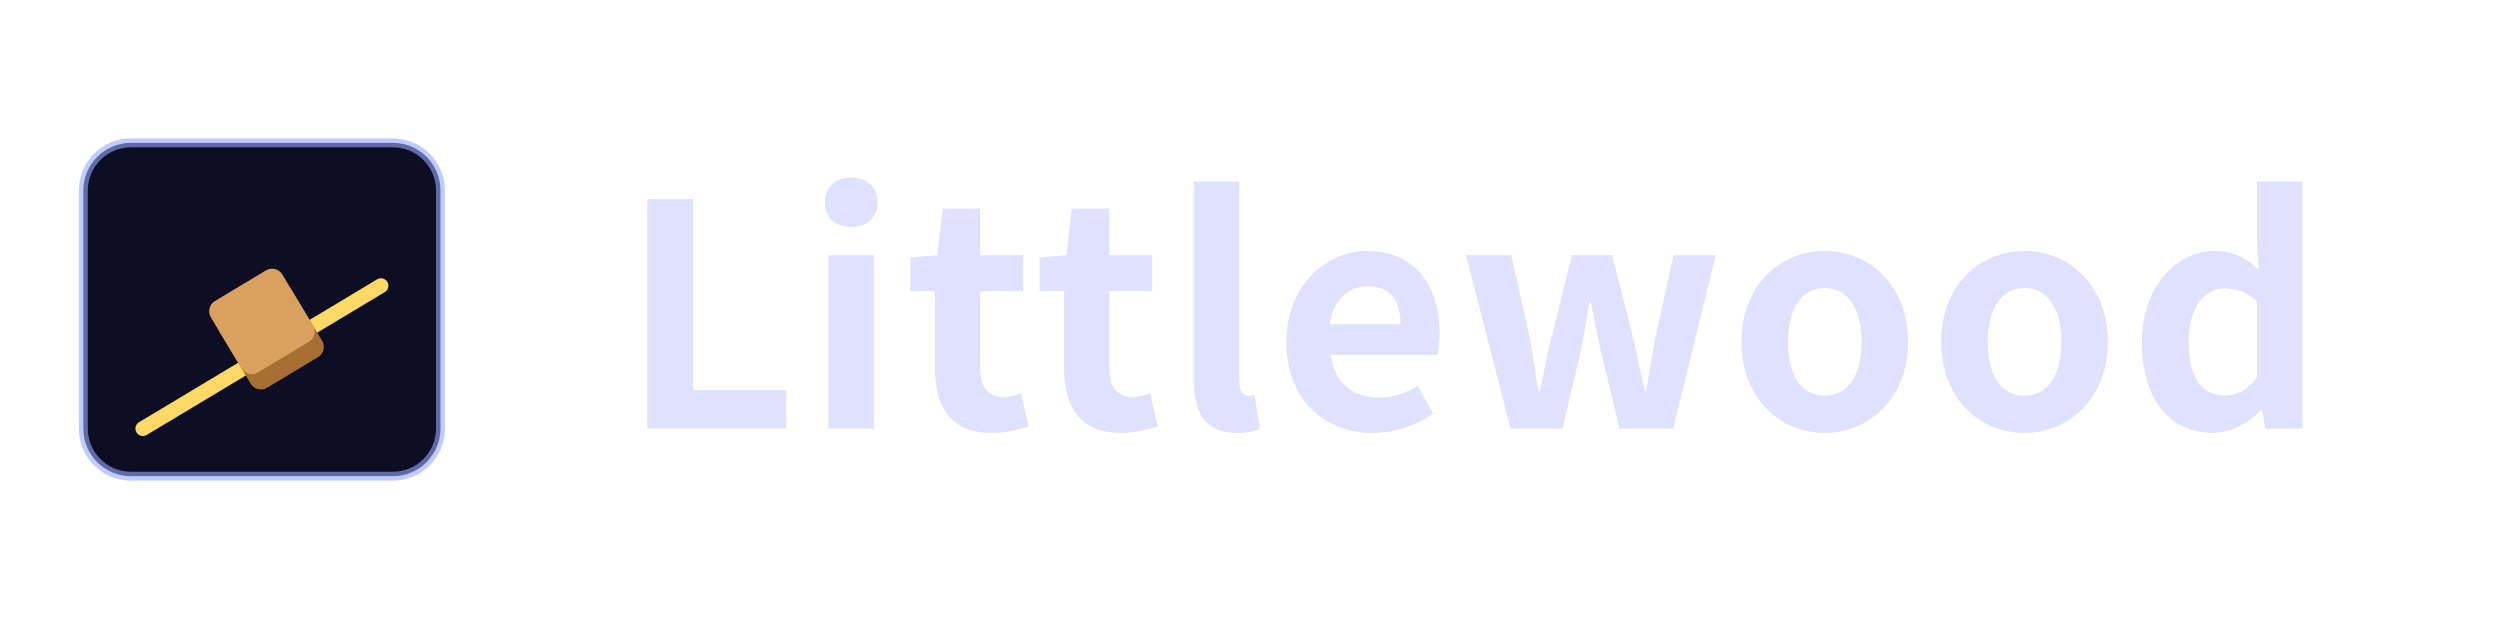
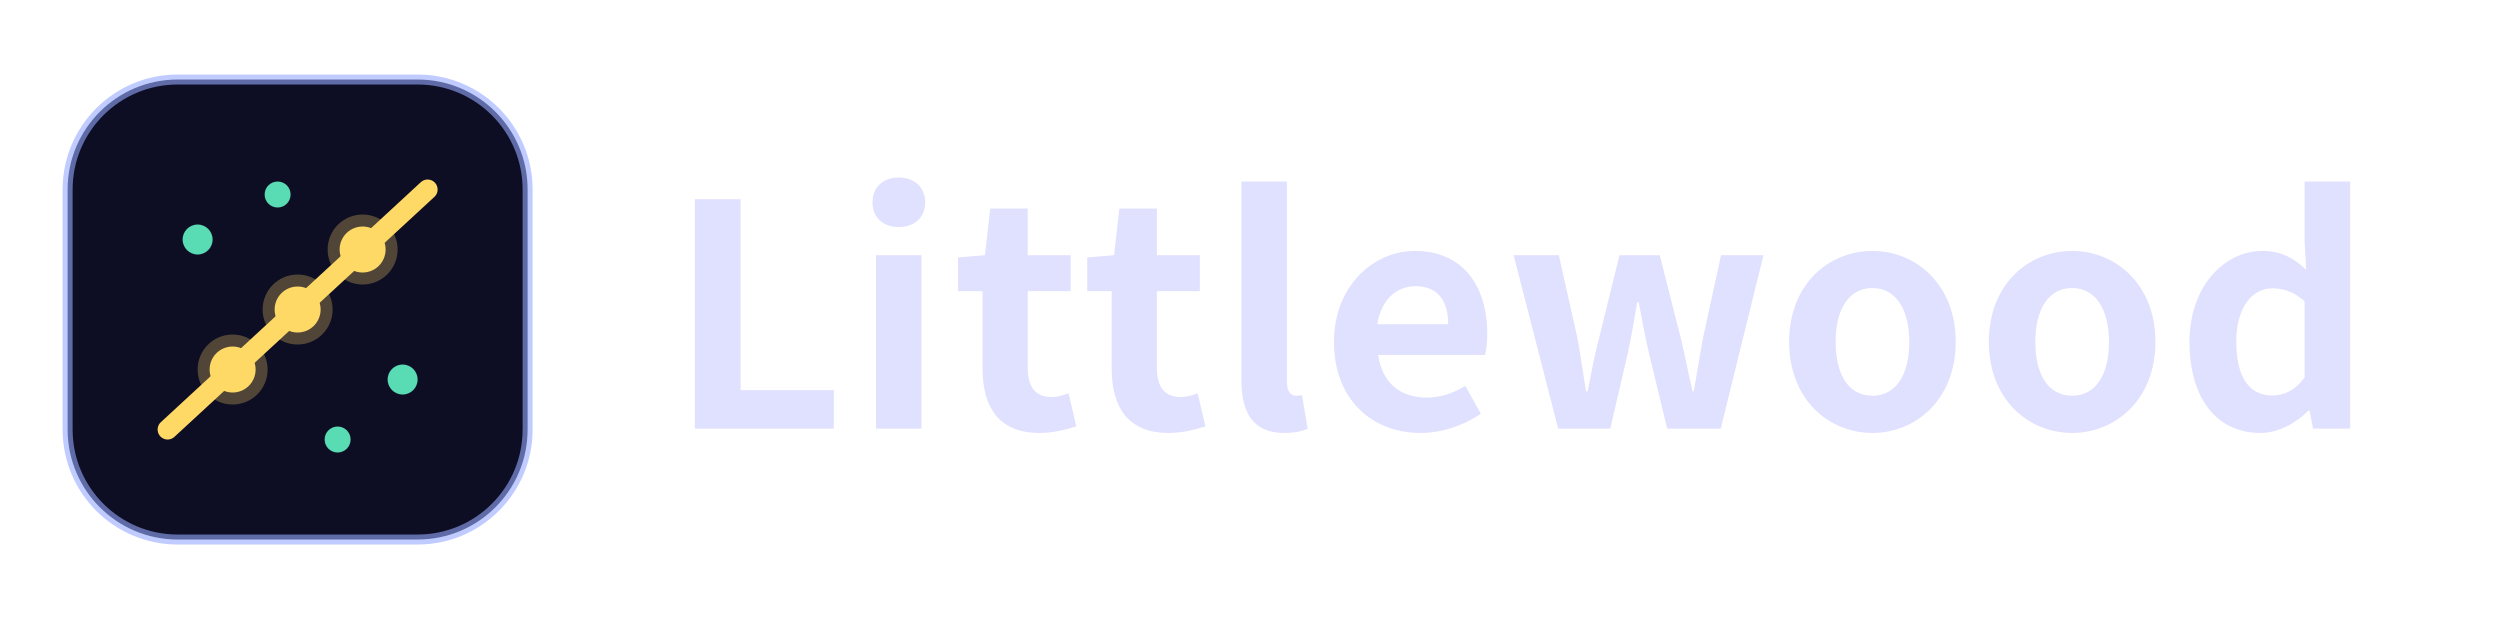
<svg xmlns="http://www.w3.org/2000/svg" viewBox="0 0 420 104" role="img" aria-label="Littlewood">
-   <g transform="translate(-6,2)">
-     <rect x="20" y="22" width="60" height="56" rx="8" fill="#0d0d24" stroke="rgba(150,170,255,.6)" stroke-width="1.5" />
-     <line x1="30" y1="70" x2="70" y2="46" stroke="#ffd966" stroke-width="2.5" stroke-linecap="round" />
-     <g transform="translate(50,52) rotate(-31)">
-       <rect x="-7" y="-4" width="14" height="14" rx="2" fill="#a86f32" />
-       <rect x="-7" y="-7" width="14" height="14" rx="2" fill="#d9a05e" />
+   <g transform="translate(8,10) scale(.84)">
+     <rect x="4" y="4" width="92" height="92" rx="22" fill="#0d0d24" stroke="rgba(150,170,255,.6)" stroke-width="2" />
+     <g fill="#66ffcc" opacity=".85">
+       <circle cx="30" cy="36" r="3" />
+       <circle cx="46" cy="27" r="2.6" />
+       <circle cx="71" cy="64" r="3" />
+       <circle cx="58" cy="76" r="2.6" />
+     </g>
+     <line x1="24" y1="74" x2="76" y2="26" stroke="#ffd966" stroke-width="4" stroke-linecap="round" />
+     <g fill="#ffd966">
+       <circle cx="37" cy="62" r="7" opacity=".28" />
+       <circle cx="50" cy="50" r="7" opacity=".28" />
+       <circle cx="63" cy="38" r="7" opacity=".28" />
+       <circle cx="37" cy="62" r="4.6" />
+       <circle cx="50" cy="50" r="4.6" />
+       <circle cx="63" cy="38" r="4.6" />
    </g>
  </g>
-   <text x="104" y="72" font-family="'Segoe UI',-apple-system,BlinkMacSystemFont,'PingFang SC','Microsoft YaHei','Noto Sans CJK SC',sans-serif" font-size="52" font-weight="800" letter-spacing="1" fill="#e0e0ff">Littlewood</text>
+   <text x="112" y="72" font-family="'Segoe UI',-apple-system,BlinkMacSystemFont,'PingFang SC','Microsoft YaHei','Noto Sans CJK SC',sans-serif" font-size="52" font-weight="800" letter-spacing="1" fill="#e0e0ff">Littlewood</text>
</svg>
